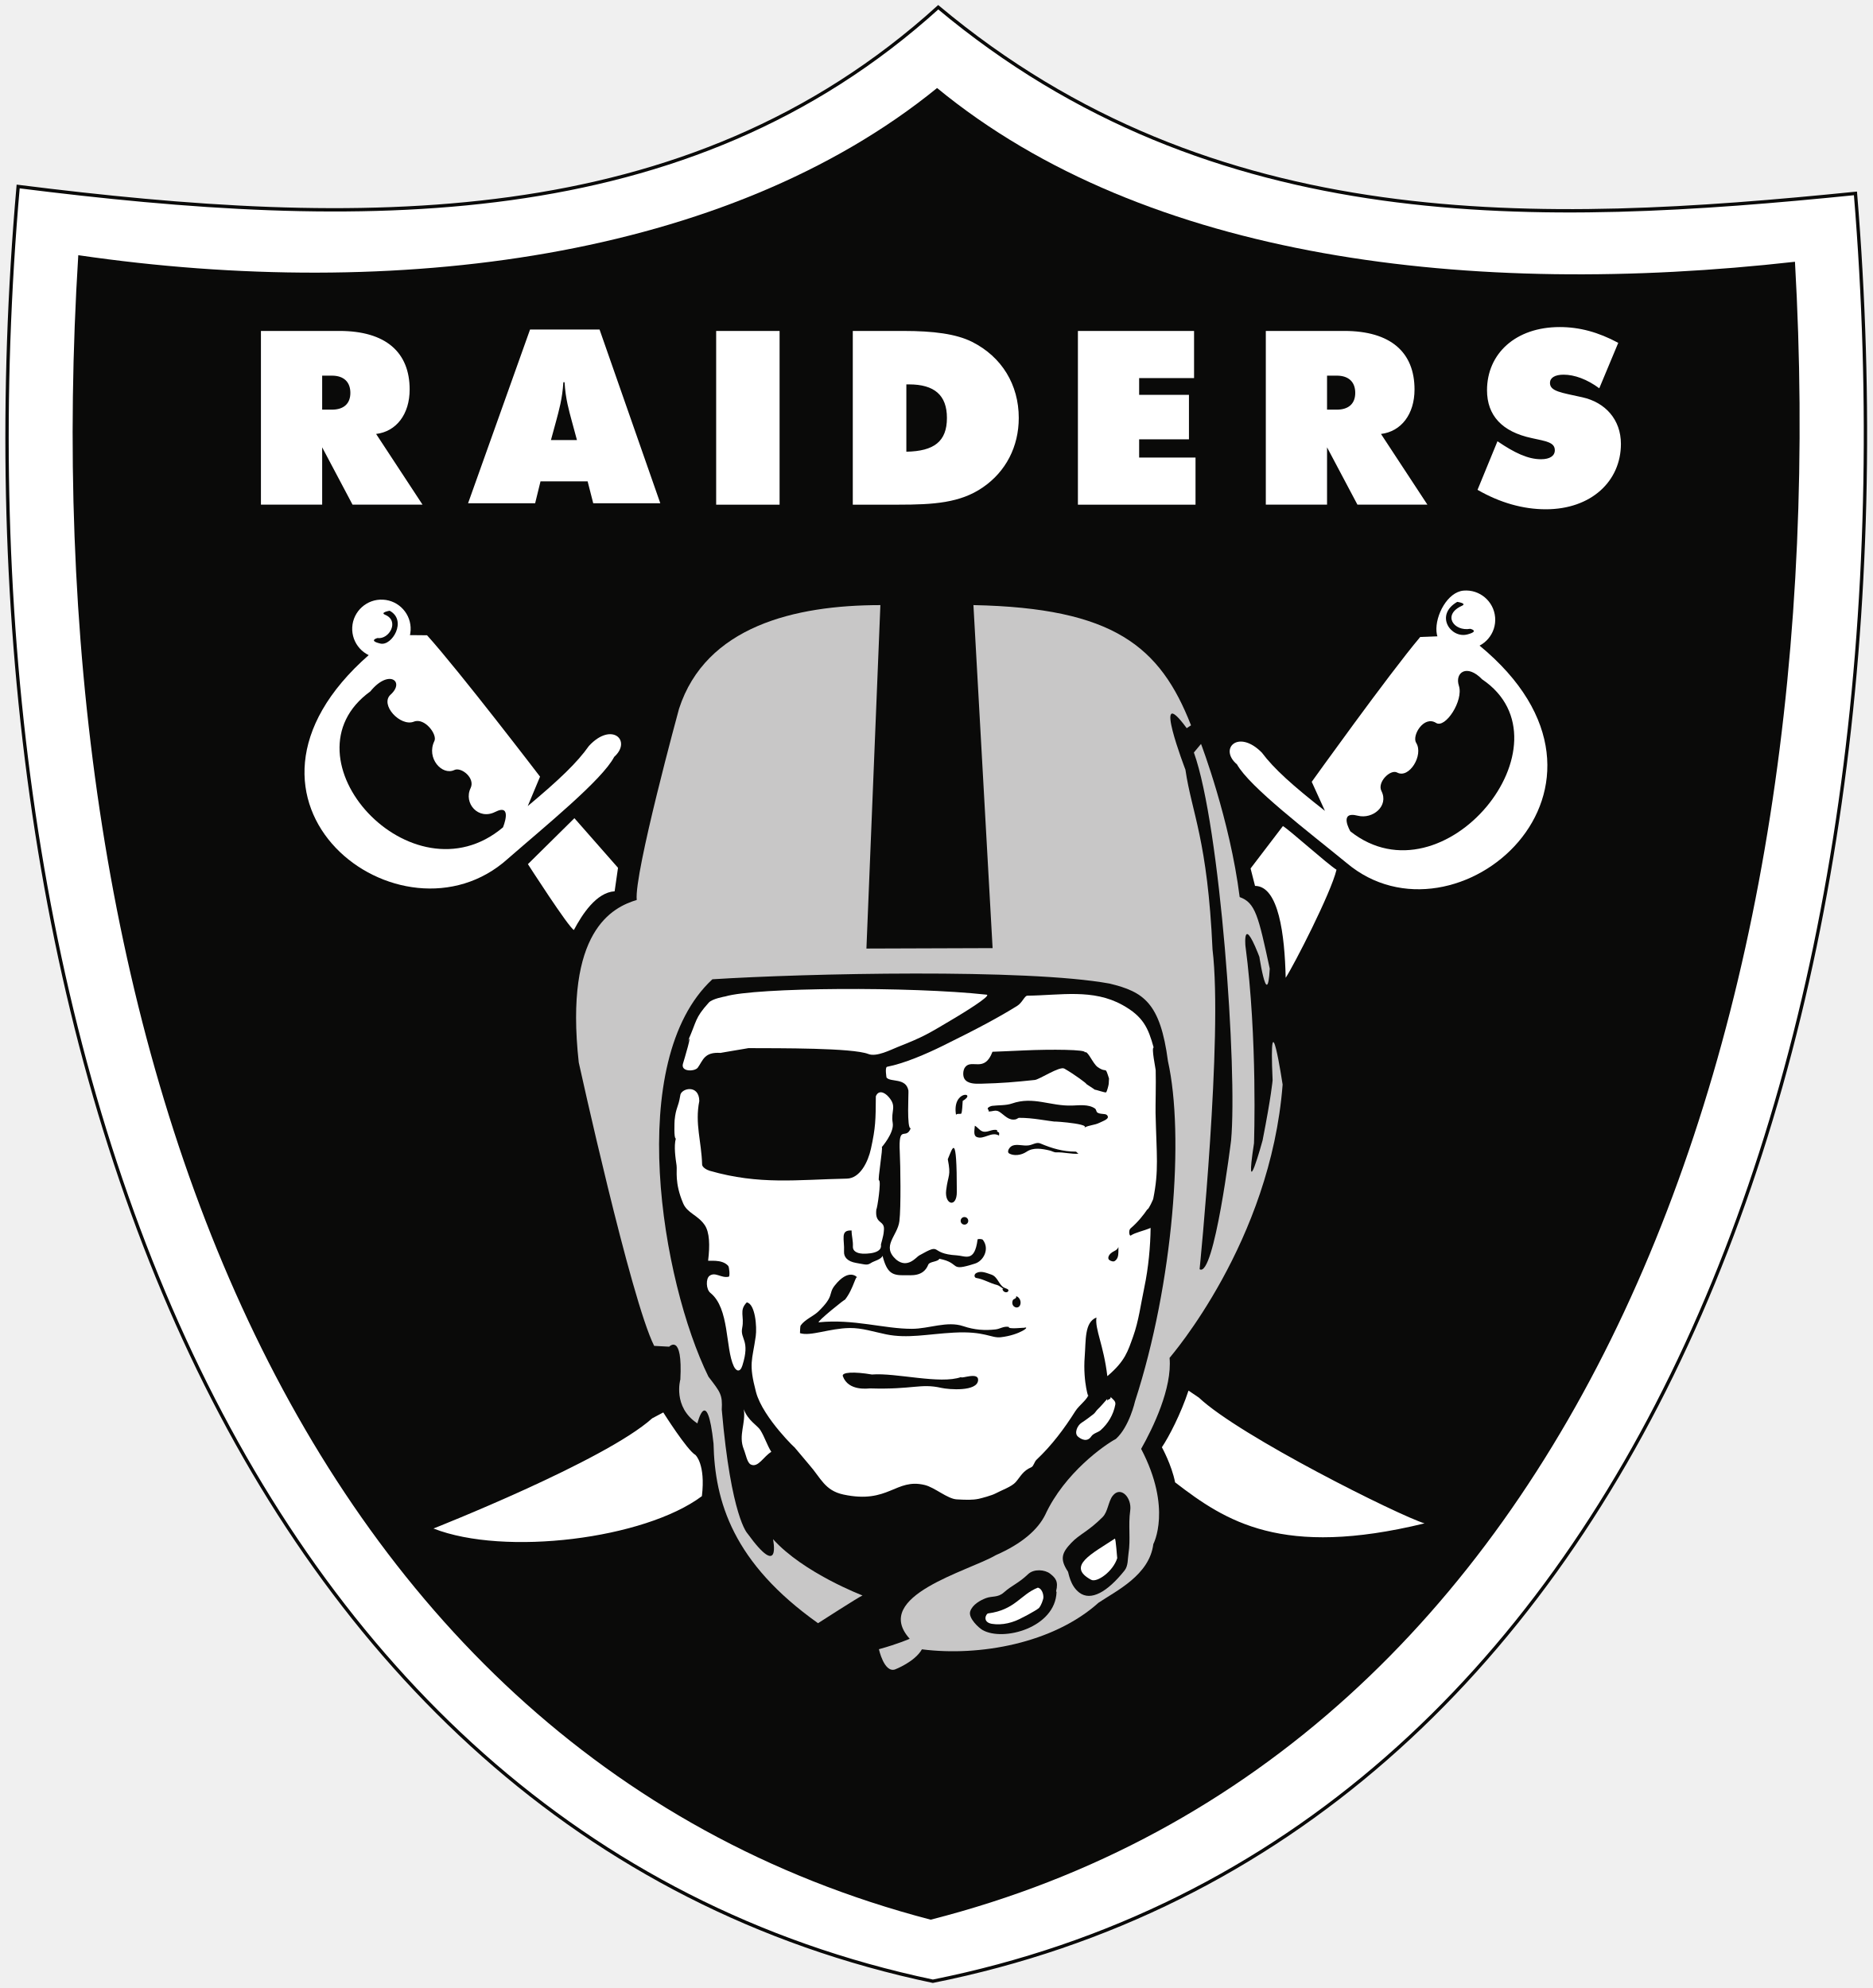
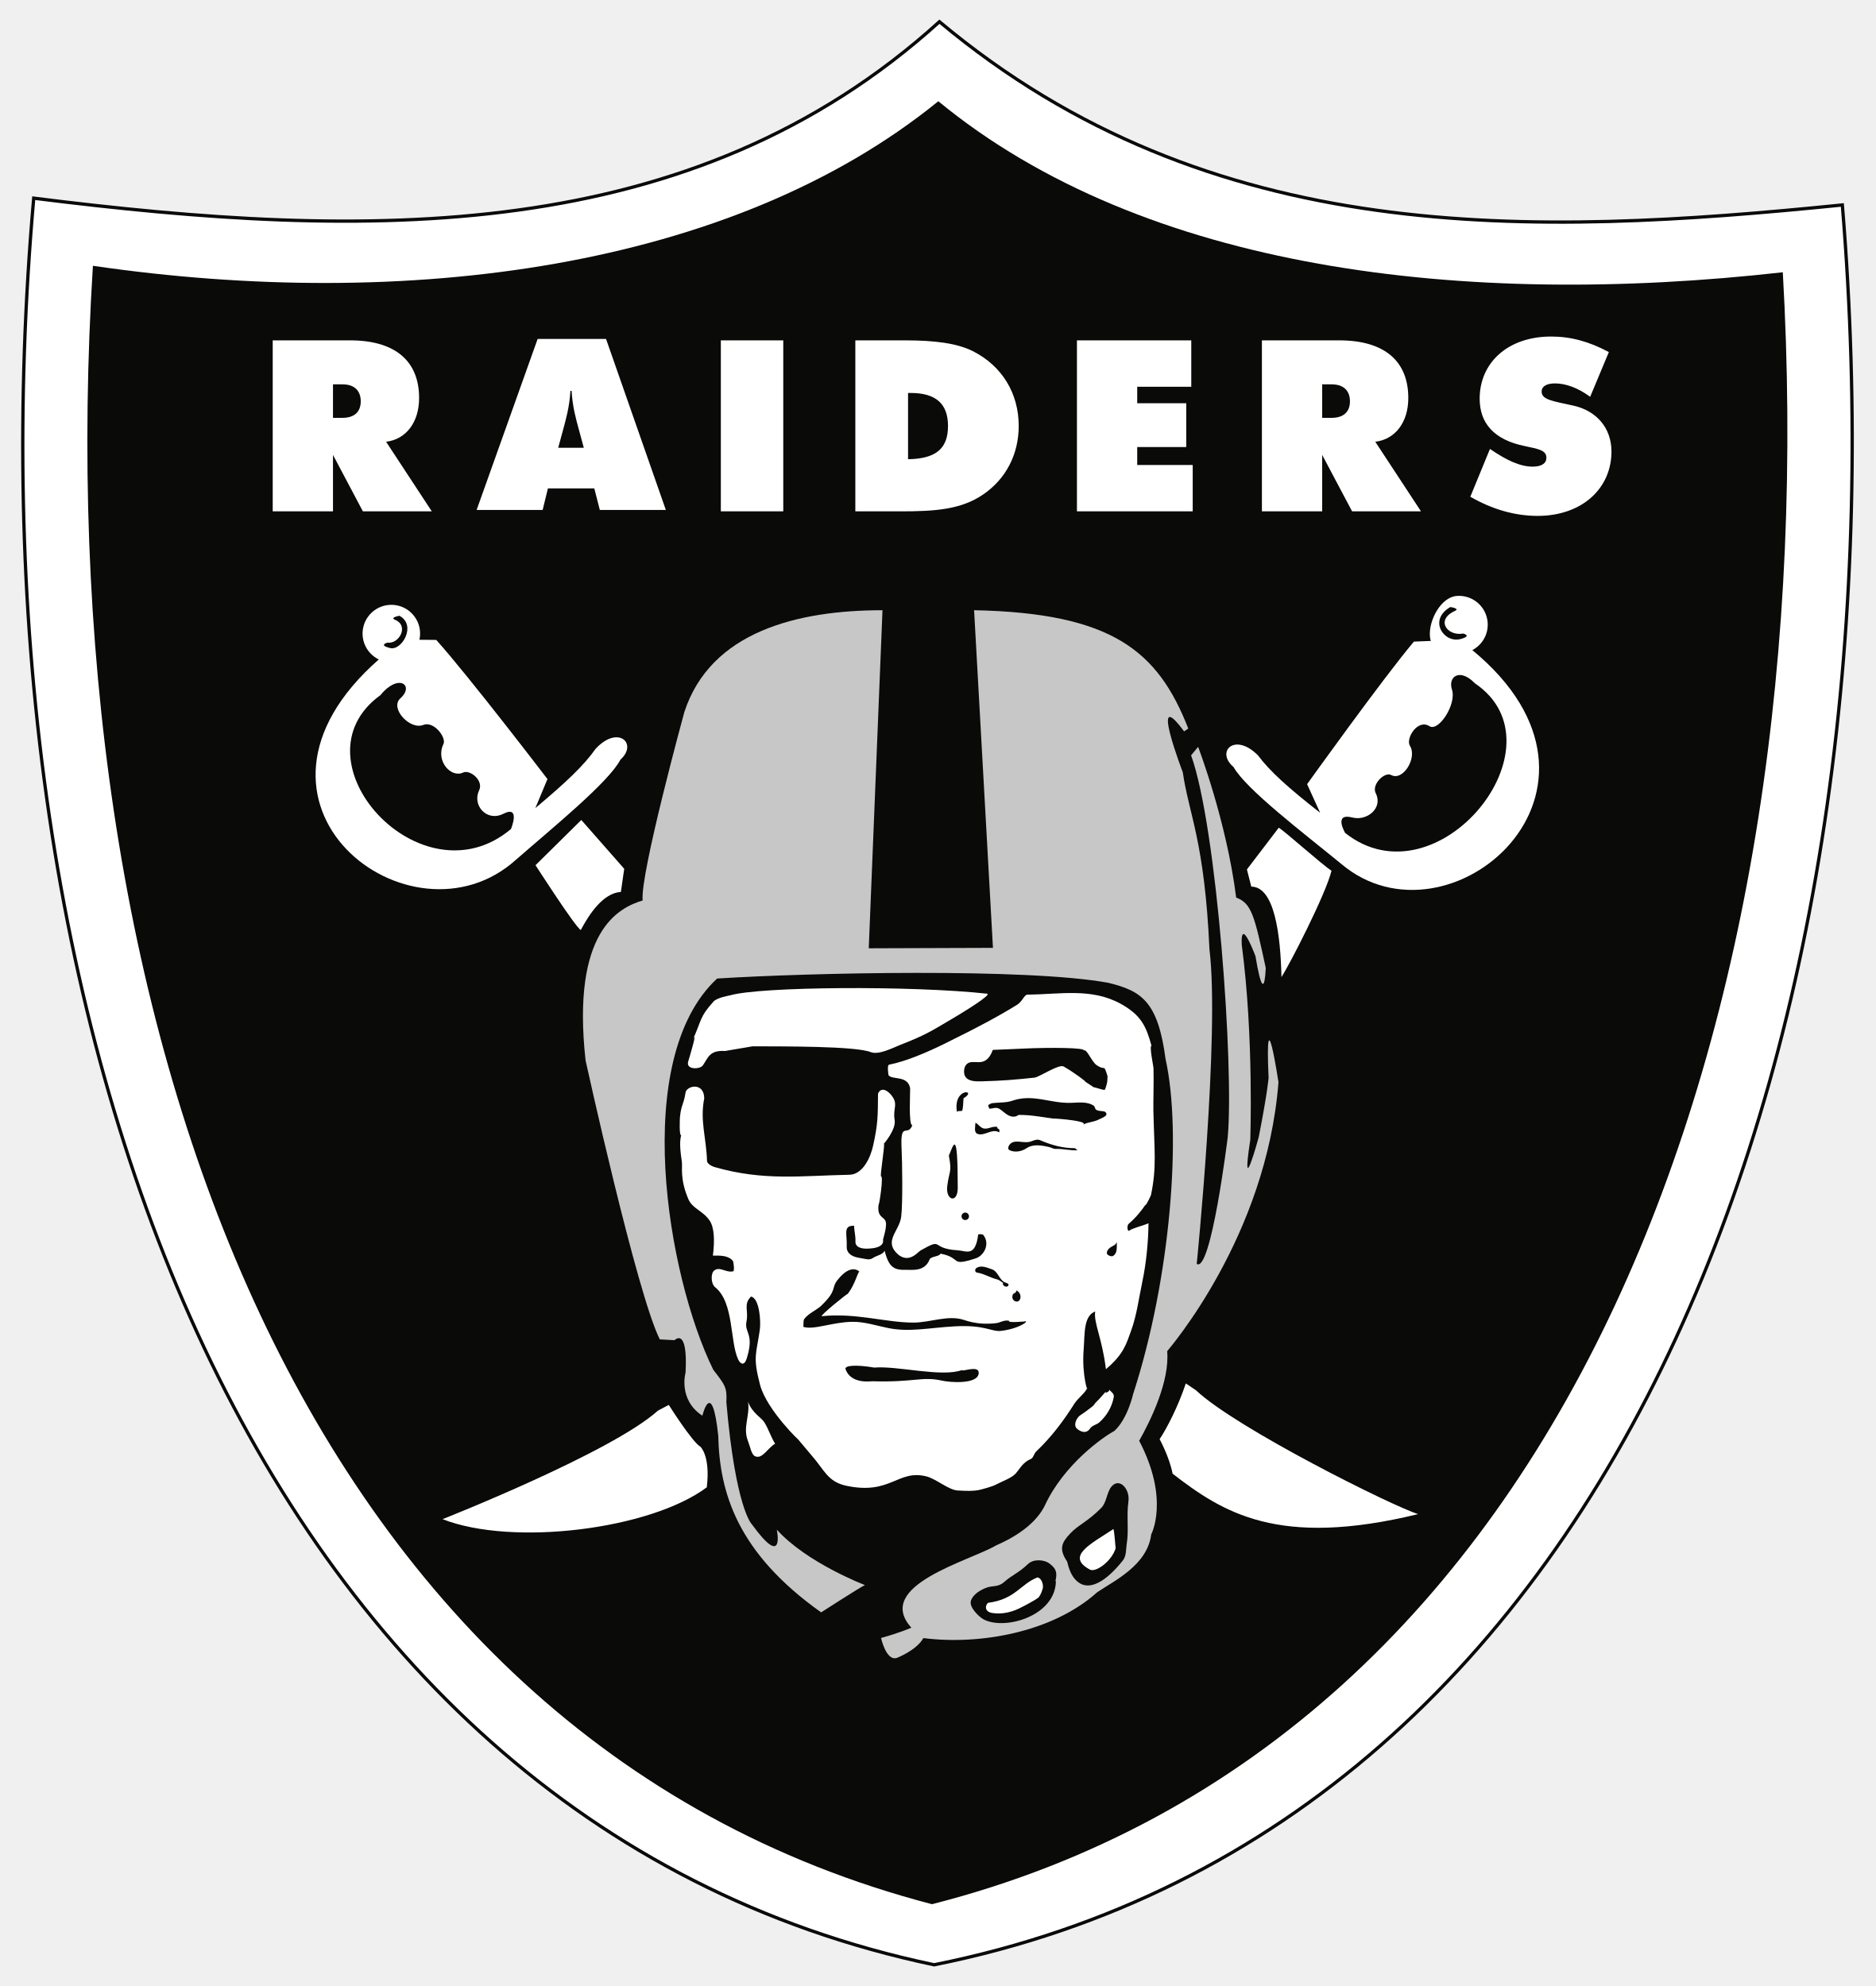
- <svg xmlns="http://www.w3.org/2000/svg" width="307" height="326" viewBox="0 0 372.2 395.4">
+ <svg xmlns="http://www.w3.org/2000/svg" viewBox="-3.28 -2.95 378.89 401.29" width="378.89" height="401.29">
  <g fill="none" transform="translate(-63.68,-51.56)">
    <path d="M0 0h500v500h-500z" />
    <path fill="#231F20" fill-rule="nonzero" d="M255.323 308.204c.177.097-.02.277.065.337.089.068.234.057.346-.029-.166-.031-.012-.149-.06-.217-.094-.156-.24-.045-.351-.091" />
    <path fill="#FFF" fill-rule="nonzero" d="M250.179 53c-50.173 45.474-115.686 44.114-182.966 35.653-14.512 164.821 41.941 327.501 181.897 356.962 141.294-28.325 197.093-190.695 183.469-355.59-62.629 6.314-127.535 8.877-182.4-37.025M250.179 53c-50.173 45.474-115.686 44.114-182.966 35.653-14.512 164.821 41.941 327.501 181.897 356.962 141.294-28.325 197.093-190.695 183.469-355.59-62.629 6.314-127.535 8.877-182.4-37.025" />
    <path stroke="#0A0A09" stroke-width=".667" d="M250.179 53c-50.173 45.474-115.686 44.114-182.966 35.653-14.512 164.821 41.941 327.501 181.897 356.962 141.294-28.325 197.093-190.695 183.469-355.59-62.629 6.314-127.535 8.877-182.4-37.025z" />
    <path fill="#0A0A09" fill-rule="nonzero" d="M249.951 69.067c-41.824 34.014-107.79 42.455-170.782 33.249-9.393 150.302 39.629 297.167 169.508 331.056 130.058-33.184 180.451-179.402 171.874-329.749-64.267 7.232-128.963-.316-170.599-34.556" />
    <path fill="#FFF" fill-rule="nonzero" d="M299.95 328.14c-1.523 4.625-3.901 9.207-5.292 11.269 0 0 1.95 3.525 2.626 6.979 10.1 7.776 21.241 15.073 49.597 8.161-5.053-1.548-36.717-17.324-44.867-25.012l-2.065-1.396M195.505 332.486s4.734 7.511 6.399 8.46c0 0 2.039 1.814 1.278 8.189-11.398 8.528-39.249 11.983-53.377 6.436 0 0 34.077-13.436 43.501-21.923l2.198-1.163M283.791 329.793c-.659.71-1.229 1.452-1.947 2.12-.257.24-.47.669-.799.915-.792.599-1.497 1.155-2.353 1.703-.873.556-1.494 2.07-.749 2.738.638.573 1.87 1.191 2.666-.015.431-.647 1.355-.78 1.873-1.24 1.466-1.311 2.527-3.056 2.909-5.073.137-.71-.462-1.046-.938-1.542.12.565-.636.396-.684.821l.022-.426M211.515 331.845c.812 2.258 2.712 3.225 3.282 4.134.898 1.444 1.318 2.967 2.19 4.346-1.485.845-2.623 3.24-4.08 2.515-.736-.361-.958-1.933-1.4-3.039-1.115-2.797.445-5.111.009-7.956" />
    <path fill="#C8C7C7" fill-rule="nonzero" d="M238.676 171.912c-17.079 0-34.728 4.271-40.037 20.603 0 0-8.994 32.885-8.413 38.041-4.779 1.455-14.428 6.084-11.532 32.32 0 0 10.351 47.147 14.997 56.369l2.985.162s2.715-2.849 2.219 6.525c0 0-1.569 5.475 3.393 8.735 0 0 1.925-7.903 3.208 4.014.248 11.555 3.884 23.722 20.783 35.723 0 0 7.969-5.136 8.842-5.518 0 0-11.737-4.466-17.794-11.198 0 0 1.703 8.213-5.073-1.12 0 0-3.256-3.164-5.121-24.641.159-2.982-.248-3.434-2.647-6.553-9.325-18.995-16.725-62.818.782-79.041 18.444-1.174 62.472-2.156 78.991.855 6.758 1.632 10.078 3.805 11.604 15.431 3.29 14.706 1.104 44.102-6.544 67.639 0 0-1.124 5.073-3.815 7.497-2.202 1.164-10.189 6.733-14.047 15.084-1.437 2.915-4.58 5.738-9.829 8.033-5.295 3.14-24.8 8.101-17.122 16.628 0 0-2.215 1.001-6.122 2.079 0 0 1.035 4.758 3.213 4.017 0 0 3.926-1.5 5.338-3.995 11.472 1.458 26.147-1.192 35.121-9.27 3.547-2.378 10.129-5.492 10.898-11.664 0 0 3.795-7.069-2.424-18.937 2.356-4.156 6.194-12.078 5.655-18.094.226-.332 20.078-23.081 22.482-54.366 0 0-2.78-18.427-1.993-.855 0 0-.245 3.073-1.993 11.961 0 0-3.713 13.631-1.707.568 0 0 .741-20.768-1.706-39.289 0 0-.621-6.895 3.131 3.133.505 1.848-.569-2.277-.569-2.277s1.805 12.663 2.275 3.704c-2.275-10.529-2.849-13.098-5.98-14.235-1.946-15.484-7.686-30.458-7.686-30.458l-1.42 1.706c5.253 14.62 8.678 63.204 7.4 77.149 0 0-3.367 27.476-6.262 25.622 0 0 4.663-46.368 2.57-63.579-.987-21.859-4.132-27.155-5.389-35.773 0 0-6.924-18.039.257-8.256l.855-.57c-6.129-15.701-15.373-23.343-43.27-23.912l3.812 68.226-25.091.086 2.775-68.312" />
    <path fill="#FFF" fill-rule="nonzero" d="M206.921 260.976c-.128-.007 5.595-.95 5.509-.95 6.176.028 20.719-.068 23.864 1.172 1.612.633 4.44-.847 5.843-1.403 5.244-2.077 5.898-2.527 11.424-5.815.904-.541 7.408-4.457 6.228-4.587-15.094-1.651-45.879-1.463-51.957.353 0 0-2.563.426-3.285 1.23-2.875 3.208-2.267 3.465-4.266 7.901 1.3-2.888-.684 3.648-.859 4.23-.518 1.685 2.365 1.601 2.946.795 1.061-1.466 1.266-3.148 4.551-2.926M291.148 307.695c-.69 3.248-1.1 6.613-2.221 9.72-1.039 2.866-1.54 4.832-5.119 7.853-.741-6.238-2.503-9.326-2.165-11.662-2.404.941-2.079 4.517-2.335 7.79-.407 5.213 1.004 9.042.676 7.516.158.725-1.813 2.162-2.523 3.292-2.233 3.535-4.702 6.826-7.734 9.686-.453.426-.565 1.29-1.04 1.497-1.671.717-2.108 1.805-3.088 2.941-.799.933-2.92 1.668-4.02 2.267-.693.385-2.792.95-3.362 1.071-1.269.257-2.424.212-4.341.111-1.853-.094-4.38-2.375-6.373-2.859-5.805-1.42-7.16 3.833-16.186 1.893-3.721-.801-4.471-3.29-6.798-5.922-.453-.513-2.672-3.206-3.02-3.585.941 1.01-6.189-5.697-7.554-10.863-1.523-5.783-.739-6.245-.055-11.123.257-1.831-.091-6.425-1.784-6.724-1.583 1.625-.44 2.738-.911 5.081-.453 2.286 1.655 2.38.035 7.487-.462 1.463-1.258 1.102-1.716.123-1.689-3.632-.816-11.503-4.637-14.572-.881-.703-.933-2.832-.192-3.39 1.167-.881 2.327.513 3.841.162.265-.058.102-1.899-.103-2.138-1.254-1.472-4.029-.868-4.003-1.07.368-2.967.311-5.638-.698-7.09-1.395-1.995-3.434-2.335-4.264-4.286-1.759-4.125-1.155-6.478-1.314-7.556-.214-1.455-.565-3.815-.145-5.347-.423.094-.26-3.422-.24-3.651.261-2.575.718-2.43 1.112-4.859.077-1.491 3.761-2.367 3.795 1.061-.904 4.511.44 8.067.559 12.627.014.548.912 1.073 1.519 1.247 9.935 2.849 17.375 1.754 27.255 1.557 2.644-.049 4.235-3.352 4.799-5.944.936-4.269.941-5.725.975-10.425.496-1.252 1.651-.912 2.558.134 1.694 1.95.38 2.676.799 5.174.325 1.944-2.176 4.799-2.176 4.799.283.017-.847 6.587-.561 6.601.51.029-.38 5.897-.517 5.745-.382 3.189 1.817 2.017 1.484 4.352-.055 1.071-.602 2.55-.573 2.748.316 2.156-4.495 1.692-3.725 1.731-1.066-.055-1.896-.525-1.853-1.382.065-1.215-.268-2.125-.257-3.215-2.347-.128-1.377 1.76-1.505 4.19-.055 1.07.646 1.968 2.447 2.269 1.908.315 2.109.537 2.999-.051.462-.318 1.976-.652 2.211-1.386.887 3.471 1.93 3.95 4.497 3.873 1.099-.034 3.614.402 4.603-2.113.248-.631 1.954-.537 2.198-1.162 4.444.871 1.723 2.686 7.112.953 1.625-.517 2.952-2.858 1.549-4.709-.166-.223-1.039-.205-1.056-.088-.59 4.637-2.409 3.268-4.149 3.167-5.72-.336-2.635-2.705-7.485.032-.573.325-2.275 2.66-4.534.83-3.063-2.729.248-4.688.619-7.665.334-2.702.205-11.205.077-13.679-.299-5.826 1.189-2.284 2.178-4.799-.835.207-.39-7.135-.462-7.509-.505-2.592-3.559-1.588-4.354-2.575 0 0-.356-2.045.111-2.139 3.456-.669 7.831-2.577 10.979-4.123 7.272-3.576 11.366-5.8 14.885-7.984 1.044-.648 1.472-2.028 2.033-2.034 6.63-.077 13.024-1.417 18.918 1.855 4.12 2.286 5.115 4.543 6.193 8.443-.474.077.394 4.166.407 4.519.077 2.565-.057 7.252-.026 8.545.2 8.469.685 11.371-.47 17.08-.009.051-.89 2.091-1.177 2.074-.696 1.035-1.899 2.566-3.323 3.766-.45.374-.257 1.625.06 1.409.885-.599 2.613-.932 3.927-1.504-.043 3.625-.416 7.888-1.266 11.906" />
    <path fill="#0A0A09" fill-rule="nonzero" d="M279.598 267.111c.154.005-2.258-1.83-4.334-3.011-.953-.537-4.919 2.156-5.889 2.258-4.086.428-6.433.635-10.745.746-1.057.024-2.583.041-3.217-.943-.393-.607-.33-1.777.124-2.359 1.305-1.67 3.858 1.175 5.429-3.054-.008.015 4.871-.202 6.365-.27 5.102-.234 12.622-.194 11.951.414.616-.556 1.6 2.207 2.626 2.917 1.92 1.326 1.372-.431 2.233 2.255l-.056 1.064c-.018.284-.363 1.548-.517 1.687-.154.135-2.036-.541-2.324-.548.145 0-1.791-1.163-1.646-1.157M255.047 270.524c2.977-1.737-2.233-2.257-1.314 2.866-.081-.479.971-.154 1.061-.385.137-.351.205-1.632.253-2.481M252.081 282.124c.676 3.456.06 2.994-.325 6.182-.342 2.888 2.122 3.554 2.122.325 0-12.185-.821-8.806-1.797-6.507M286.018 299.576c-.286.669-.731.71-1.287 1.074-.419.277-.89.887-.676 1.343.111.234.616.465.953.459.364-.011.707-.447.83-.772.245-.631.145-1.395.18-2.105M255.354 295.127c.414.028.773-.294.795-.708.021-.419-.299-.772-.715-.797-.419-.024-.773.299-.795.718-.021.413.3.77.715.787M282.297 274.85c-1.098.551-2.062.431-3.114 1.021 1.643-.915-8.88-1.497-4.905-1.129-2.828-.263-5.138-.871-8.081-.854l-.548.289c-1.463.342-2.228-.787-3.323-1.497-.767-.486-1.446.028-2.152-.072.15-.279-.252-.459-.145-.629.18-.291.681-.443.869-.471 1.266-.162 2.741-.051 3.952-.47 4.26-1.48 7.583.548 11.951.411 1.372-.041 3.263-.315 4.551.59.26.19.257.633.449.779.573.427 1.6.167 1.933.523.684.725-.676 1.127-1.438 1.509M278.114 281.03c-.274-.058-.38-.419-.616-.419-2.484 0-4.705-.64-6.998-1.621-.782-.337-1.54.277-2.356.38-1.078.145-2.212-.298-3.145.036-.679.238-1.269 1.261-.693 1.583.878.486 2.307.409 3.456-.364 1.339-.898 3.028-.602 4.599-.234.419.092.838.385 1.275.366 1.526-.058 2.977.378 4.478.274M262.301 276.994c.051-.344-.59-.25-.399-.659-1.039-.301-1.997.631-2.989.223-.561-.223-.904-.815-1.455-1.1-.042.809-.342 1.928.36 2.236 1.411.618 2.951-1.172 4.452-.274.008-.14.005-.28.031-.426" />
    <path fill="#FFF" fill-rule="nonzero" d="M177.831 214.293l-9.248 9.139s8.101 12.613 9.145 13.095c1.66-3.123 4.457-7.458 8.101-7.697l.671-4.671-8.669-9.866M143.612 177.867l4.914.045c6.468 7.176 22.47 28.118 22.47 28.118l-2.447 5.857c6.257-5.23 9.859-8.674 12.173-11.973 4.534-4.893 8.606-1.044 5.016 2.187-2.378 4.58-13.768 13.813-21.159 20.272-21.096 18.983-60.979-11.332-27.586-40.577l6.618-3.927" />
    <path fill="#0A0A09" fill-rule="nonzero" d="M137.25 189.074c3.658-4.508 6.947-1.983 4.029.642-2.202 1.985 1.939 6.45 4.633 5.374 2.142-.852 4.7 2.565 4.076 3.85-1.66 3.395 1.519 6.941 3.974 5.766 1.352-.647 4.187 1.598 3.229 3.593-1.454 3.018 1.537 6.431 4.882 4.748 3.579-1.816 1.552 3.069 1.552 3.069-18.122 15.296-44.596-13.884-26.374-27.042" />
    <path fill="#FFF" fill-rule="nonzero" d="M139.15 182.437c3.208.17 5.942-2.294 6.108-5.503.171-3.203-2.293-5.938-5.495-6.104-3.208-.171-5.942 2.293-6.114 5.497-.166 3.204 2.298 5.937 5.501 6.11" />
    <path fill="#0A0A09" fill-rule="nonzero" d="M141.088 173.031c3.533 1.897.482 7.078-1.839 6.531-2.503-.588-.587-1.102-.587-1.102 2.335.34 4.457-3.4 1.528-4.623-1.112-.463.898-.806.898-.806" />
    <path fill="#FFF" fill-rule="nonzero" d="M350.94 178.057l-4.91.195c-6.236 7.383-21.575 28.806-21.575 28.806l2.627 5.781c-6.42-5.03-10.129-8.362-12.545-11.587-4.68-4.753-8.632-.775-4.945 2.341 2.524 4.508 14.192 13.378 21.789 19.599 21.672 18.314 60.665-15.101 26.374-43.287l-6.815-1.848" />
    <path fill="#0A0A09" fill-rule="nonzero" d="M358.349 186.679c-3.04-3.157-5.487-1.358-4.631 1.275.967 2.953-2.703 8.556-4.539 7.391-2.424-1.538-4.863 2.523-3.953 3.969 1.519 2.421-1.403 7.196-3.79 5.894-1.318-.719-4.021 1.916-3.117 3.687 1.509 2.962-1.725 5.665-4.731 4.899-3.884-.998-1.451 3.119-1.451 3.119 18.589 14.721 44.835-17.659 26.212-30.235" />
    <path fill="#FFF" fill-rule="nonzero" d="M355.62 180.616c-3.2.263-6.086-.24-6.356-3.436-.265-3.198 2.187-7.881 5.386-8.151 3.194-.269 6.005 2.109 6.274 5.309.27 3.196-2.104 6.004-5.304 6.277" />
    <path fill="#0A0A09" fill-rule="nonzero" d="M353.387 171.269c-4.551 2.632-1.283 7.367 2.045 6.469 2.481-.665.548-1.112.548-1.112-3.259.575-5.629-2.773-1.668-4.573 1.1-.502-.924-.784-.924-.784" />
    <path fill="#FFF" fill-rule="nonzero" d="M318.723 215.859c1.245.71 8.794 7.519 10.659 8.685-1.098 4.643-8.481 19.007-10.107 21.488-.193-8.558-1.394-18.242-6.096-18.273l-.884-3.471 6.428-8.428" />
    <path fill="#0A0A09" fill-rule="nonzero" d="M288.354 352.035c.376-2.594-1.886-5.015-3.482-2.97-.873 1.114-.944 3.165-1.993 4.222-2.832 2.861-4.611 3.402-6.262 5.162-1.791 1.899-2.344 3.14-.65 5.68.142.214.416 2.806 2.281 4.2 2.276 1.711 5.53-.084 8.969-4.389.767-.956.625-2.318.801-3.405.449-2.78-.074-5.663.337-8.502M273.708 368.194c-.223 7.089-10.569 9.926-14.723 7.563-.693-.392-2.892-2.361-2.441-3.721.445-1.324 1.979-2.181 3.1-2.609 1.266-.486 2.366-.06 3.584-1.138 1.694-1.5 2.862-1.771 4.839-3.653 1.129-1.077 3.314-.907 4.358-.085 1.053.832 1.694 1.508 1.194 3.499l.089.145" />
    <path fill="#FFF" fill-rule="nonzero" d="M285.291 357.588c-4.409 2.934-9.752 5.475-4.7 8.181 1.158.619 4.392-1.673 5.196-4.342-.046.156-.282-3.985-.496-3.839M270.2 371.393c-.778.638-3.601 2.072-3.211 1.856-1.865 1.044-4.034 1.625-6.182 1.275-1.92-.36-1.129-2.009-.71-2.065 5.407-.714 6.447-3.776 9.895-5.124 1.001.243 1.201 1.767 1.064 2.207-.097.329-.329 1.209-.855 1.851" />
    <path fill="#0A0A09" fill-rule="nonzero" d="M229.596 307.242c-1.356 1.72.017 1.99-3.264 5.167-.941.915-2.647 1.576-3.49 2.755-.14.197-.123.977-.154 1.548 2.087.686 5.891-.967 9.898-1.018 2.418-.034 4.782.761 7.225 1.258 4.303.881 8.276-.06 13.452-.342 6.207-.34 7.397 1.14 9.359.917 3.837-.436 6.176-2.335 4.522-1.858.406-.12-3.196.35-2.917-.197-1.066-.186-1.725.396-2.626.496-2.101.245-4.192.122-6.439-.642-3.237-1.085-6.821.524-10.214.527-5.518.014-11.634-2.007-18.513-1.296-.667.07 5.626-5.02 5.15-4.432 1.831-2.258 2.212-5.364 2.58-4.352-.111-.308-1.819-2.021-4.568 1.47M237.004 324.941c4.726-.393 13.58 2.004 17.72.507-.025.426 3.479-1.095 3.388.606-.124 2.344-5.838 1.882-7.349 1.54-4.118-.933-5.586.368-14.119.111-.364-.008-4.308.63-5.429-2.419-.299-.809 2.187-.96 5.788-.344M265.008 310.181c-.44 1.099.684 1.802 1.28 1.219.465-.454.38-1.694-.608-2.045.106.556-.536.489-.672.826M263.156 307.917c-.433-.274-.886-.682-1.266-.777-1.468-.353-2.649-1.163-4.158-1.403-.373-.062-.539-.71.077-1.011.941-.462 1.959.017 2.921.336 1.263.419 1.455 1.94 2.486 2.57.303.185 1.121.296.893.722-.226.436-1.073.25-1.167-.443l.214.007" />
    <path fill="#FFF" fill-rule="nonzero" d="M267.57 314.196c.334 0 .602-.357.602-.804 0-.443-.268-.804-.602-.804-.333 0-.604.361-.604.804 0 .447.271.804.604.804M361.391 139.323c3.331 2.271 6.04 3.576 8.649 3.576 1.788 0 2.755-.679 2.755-1.788 0-1.596-1.742-1.788-4.591-2.417-5.898-1.256-8.891-4.495-8.891-9.522 0-7.246 5.655-12.562 14.449-12.562 3.961 0 7.682 1.014 11.647 3.141l-3.773 9.036c-2.416-1.788-4.928-2.707-7.1-2.707-1.74 0-2.706.628-2.706 1.644 0 1.692 2.318 1.932 6.428 2.851 4.59 1.014 7.682 4.447 7.682 9.278 0 7.393-5.894 12.998-14.932 12.998-4.543 0-9.133-1.304-13.582-3.867l3.966-9.662M127.669 133.038h1.933c2.37 0 3.675-1.206 3.675-3.331 0-2.128-1.258-3.434-3.675-3.434h-1.933v6.765zm-12.177-15.656h15.607c9.231 0 13.967 4.252 13.967 11.645 0 4.931-2.657 8.362-6.669 8.844l9.231 14.062h-13.919l-6.04-11.405v11.405h-12.177v-34.551M178.336 139.087l-1.061-3.914c-.484-1.838-1.212-4.255-1.403-7.587h-.24c-.197 3.331-.921 5.749-1.403 7.587l-1.066 3.914h5.172zm-9.325-21.989h13.819l12.079 34.553h-13.337l-1.113-4.351h-9.371l-1.066 4.351h-13.337l12.324-34.553M206.019 117.383h12.613v34.551h-12.613v-34.551M251.91 134.681c0-4.543-2.515-6.668-7.54-6.668h-.53v13.388c5.509-.099 8.07-2.032 8.07-6.72zm-18.721-17.298h10.052c5.988 0 10.483.58 13.674 2.173 5.942 2.999 9.279 8.555 9.279 15.125 0 5.704-2.563 10.681-7.152 13.821-4.497 3.095-9.813 3.432-16.721 3.432h-9.132v-34.551M277.956 117.383h23.098v9.376h-10.921v3.333h9.906v8.842h-9.906v3.626h11.212v9.374h-23.389v-34.551M327.5 133.038h1.933c2.37 0 3.675-1.206 3.675-3.331 0-2.128-1.258-3.434-3.675-3.434h-1.933v6.765zm-12.177-15.656h15.607c9.231 0 13.966 4.252 13.966 11.645 0 4.931-2.657 8.362-6.669 8.844l9.231 14.062h-13.914l-6.044-11.405v11.405h-12.177v-34.551" />
  </g>
</svg>
